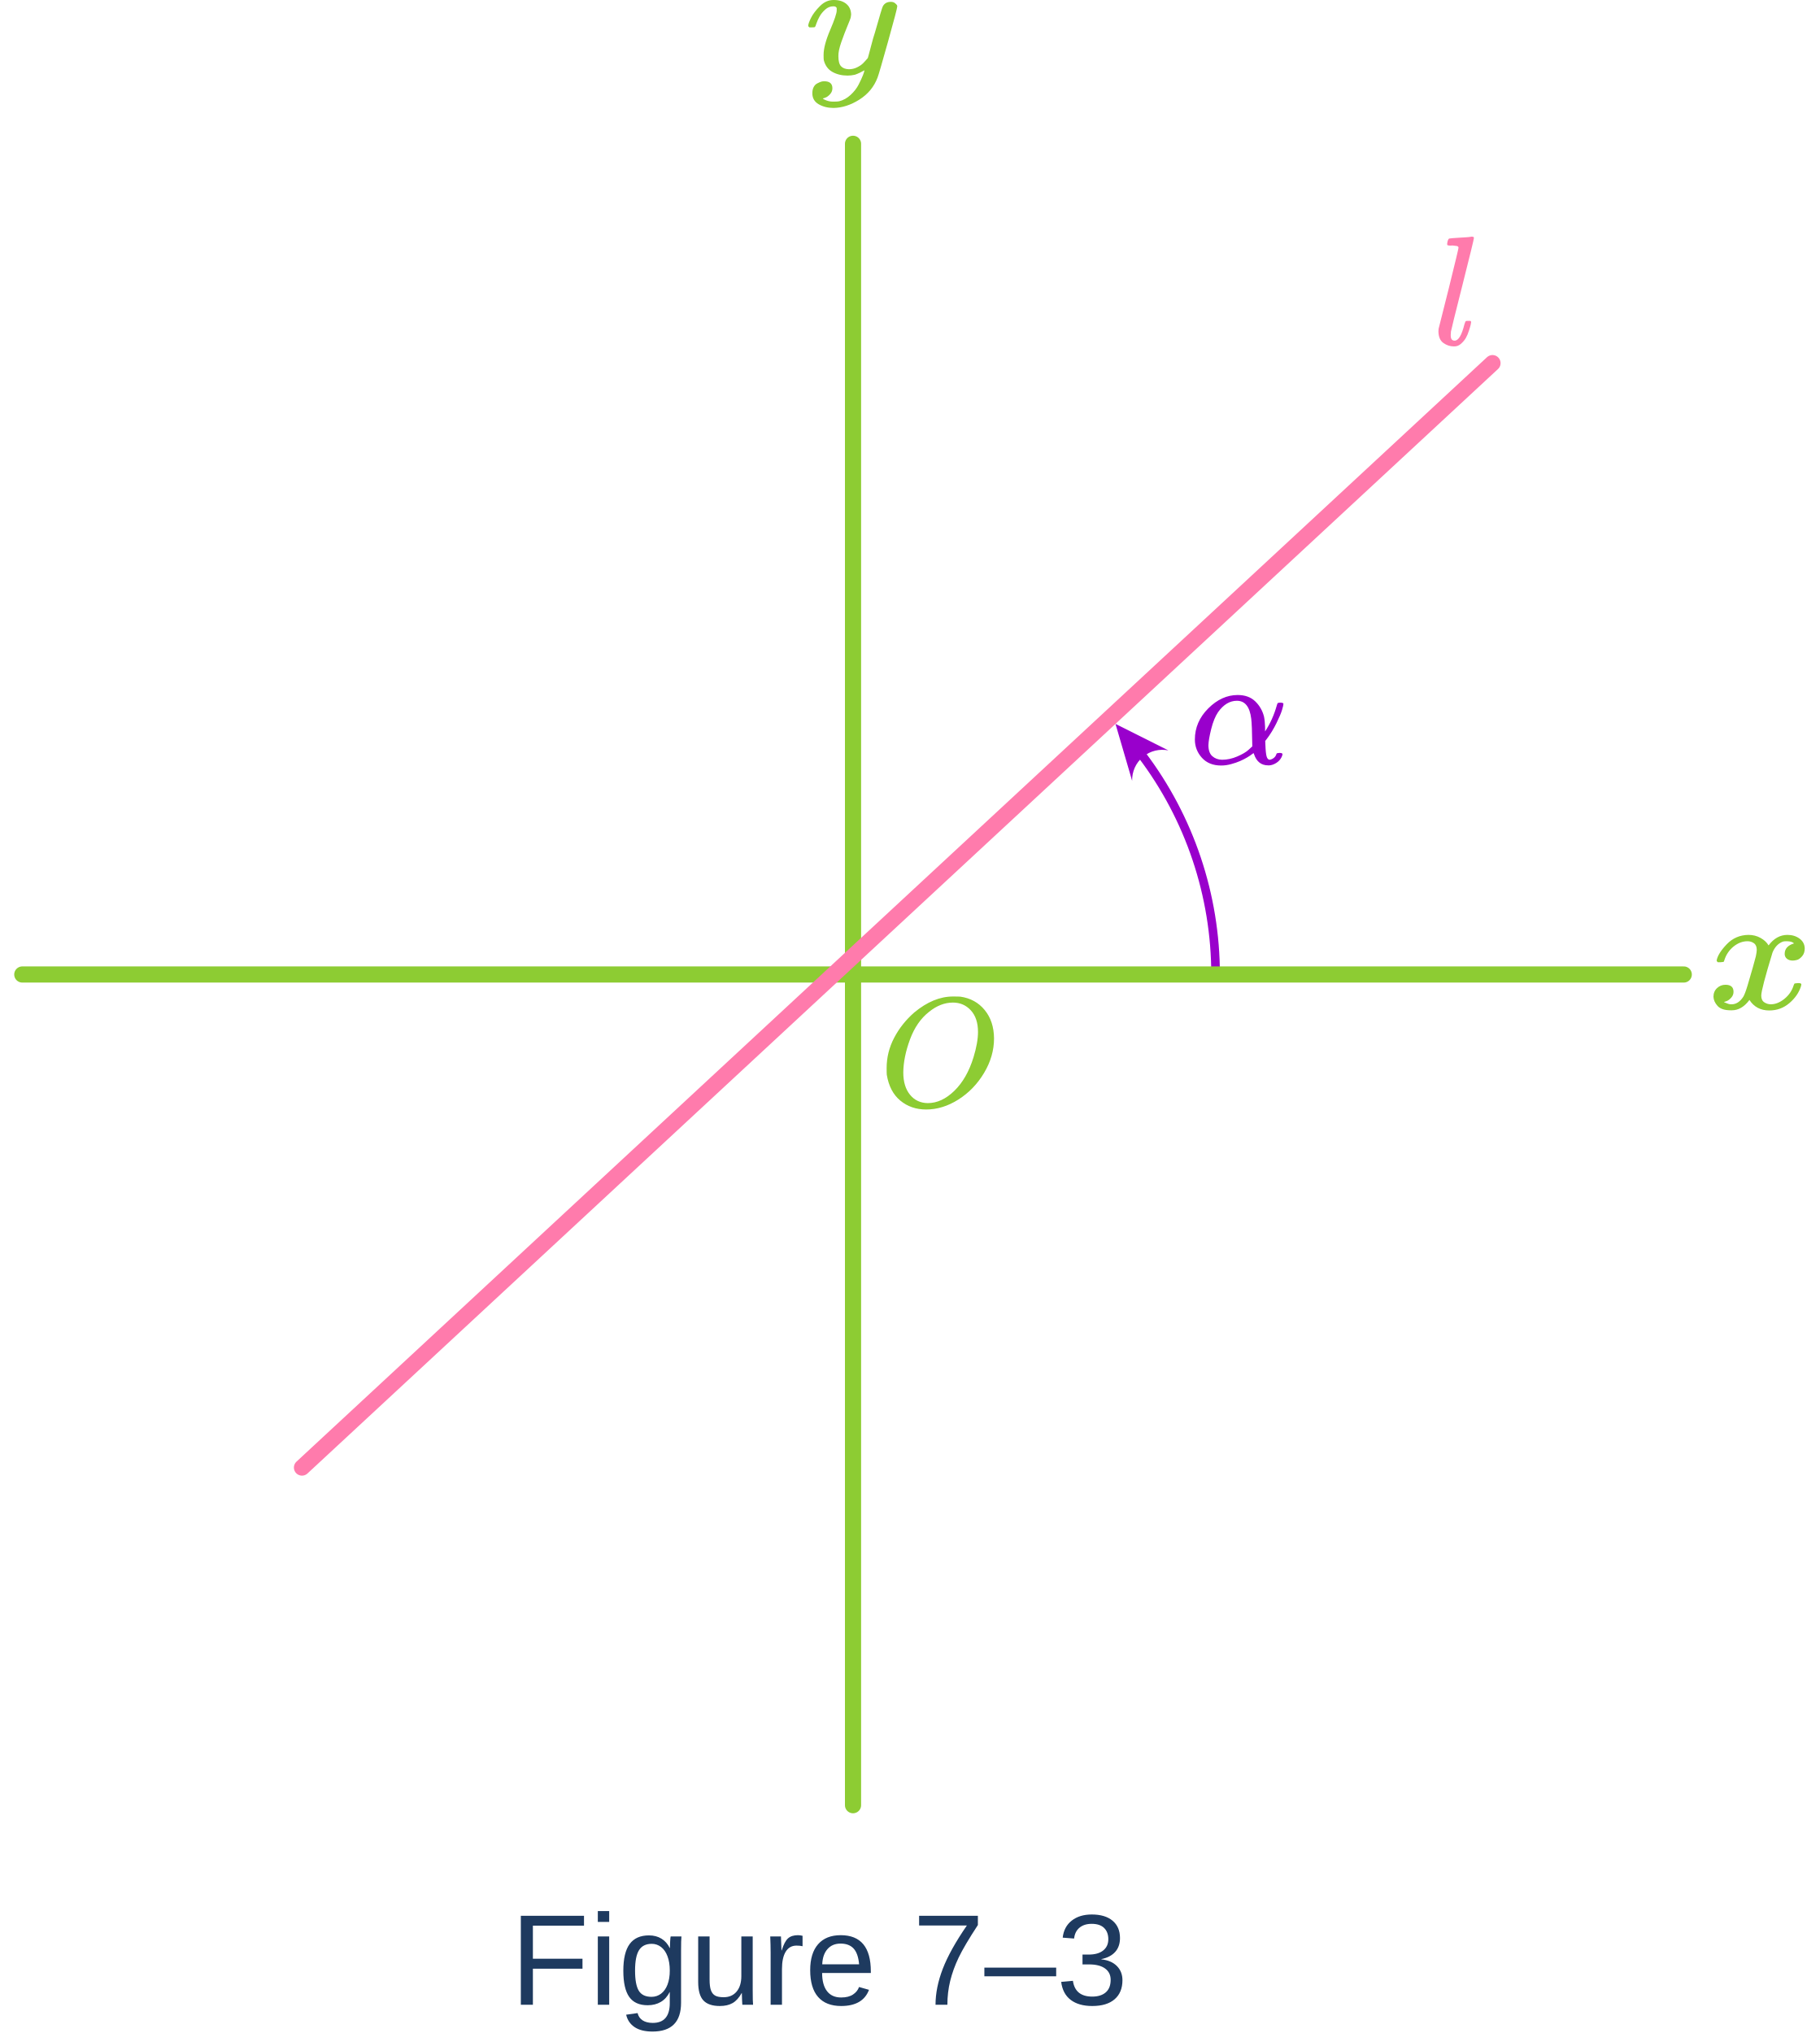
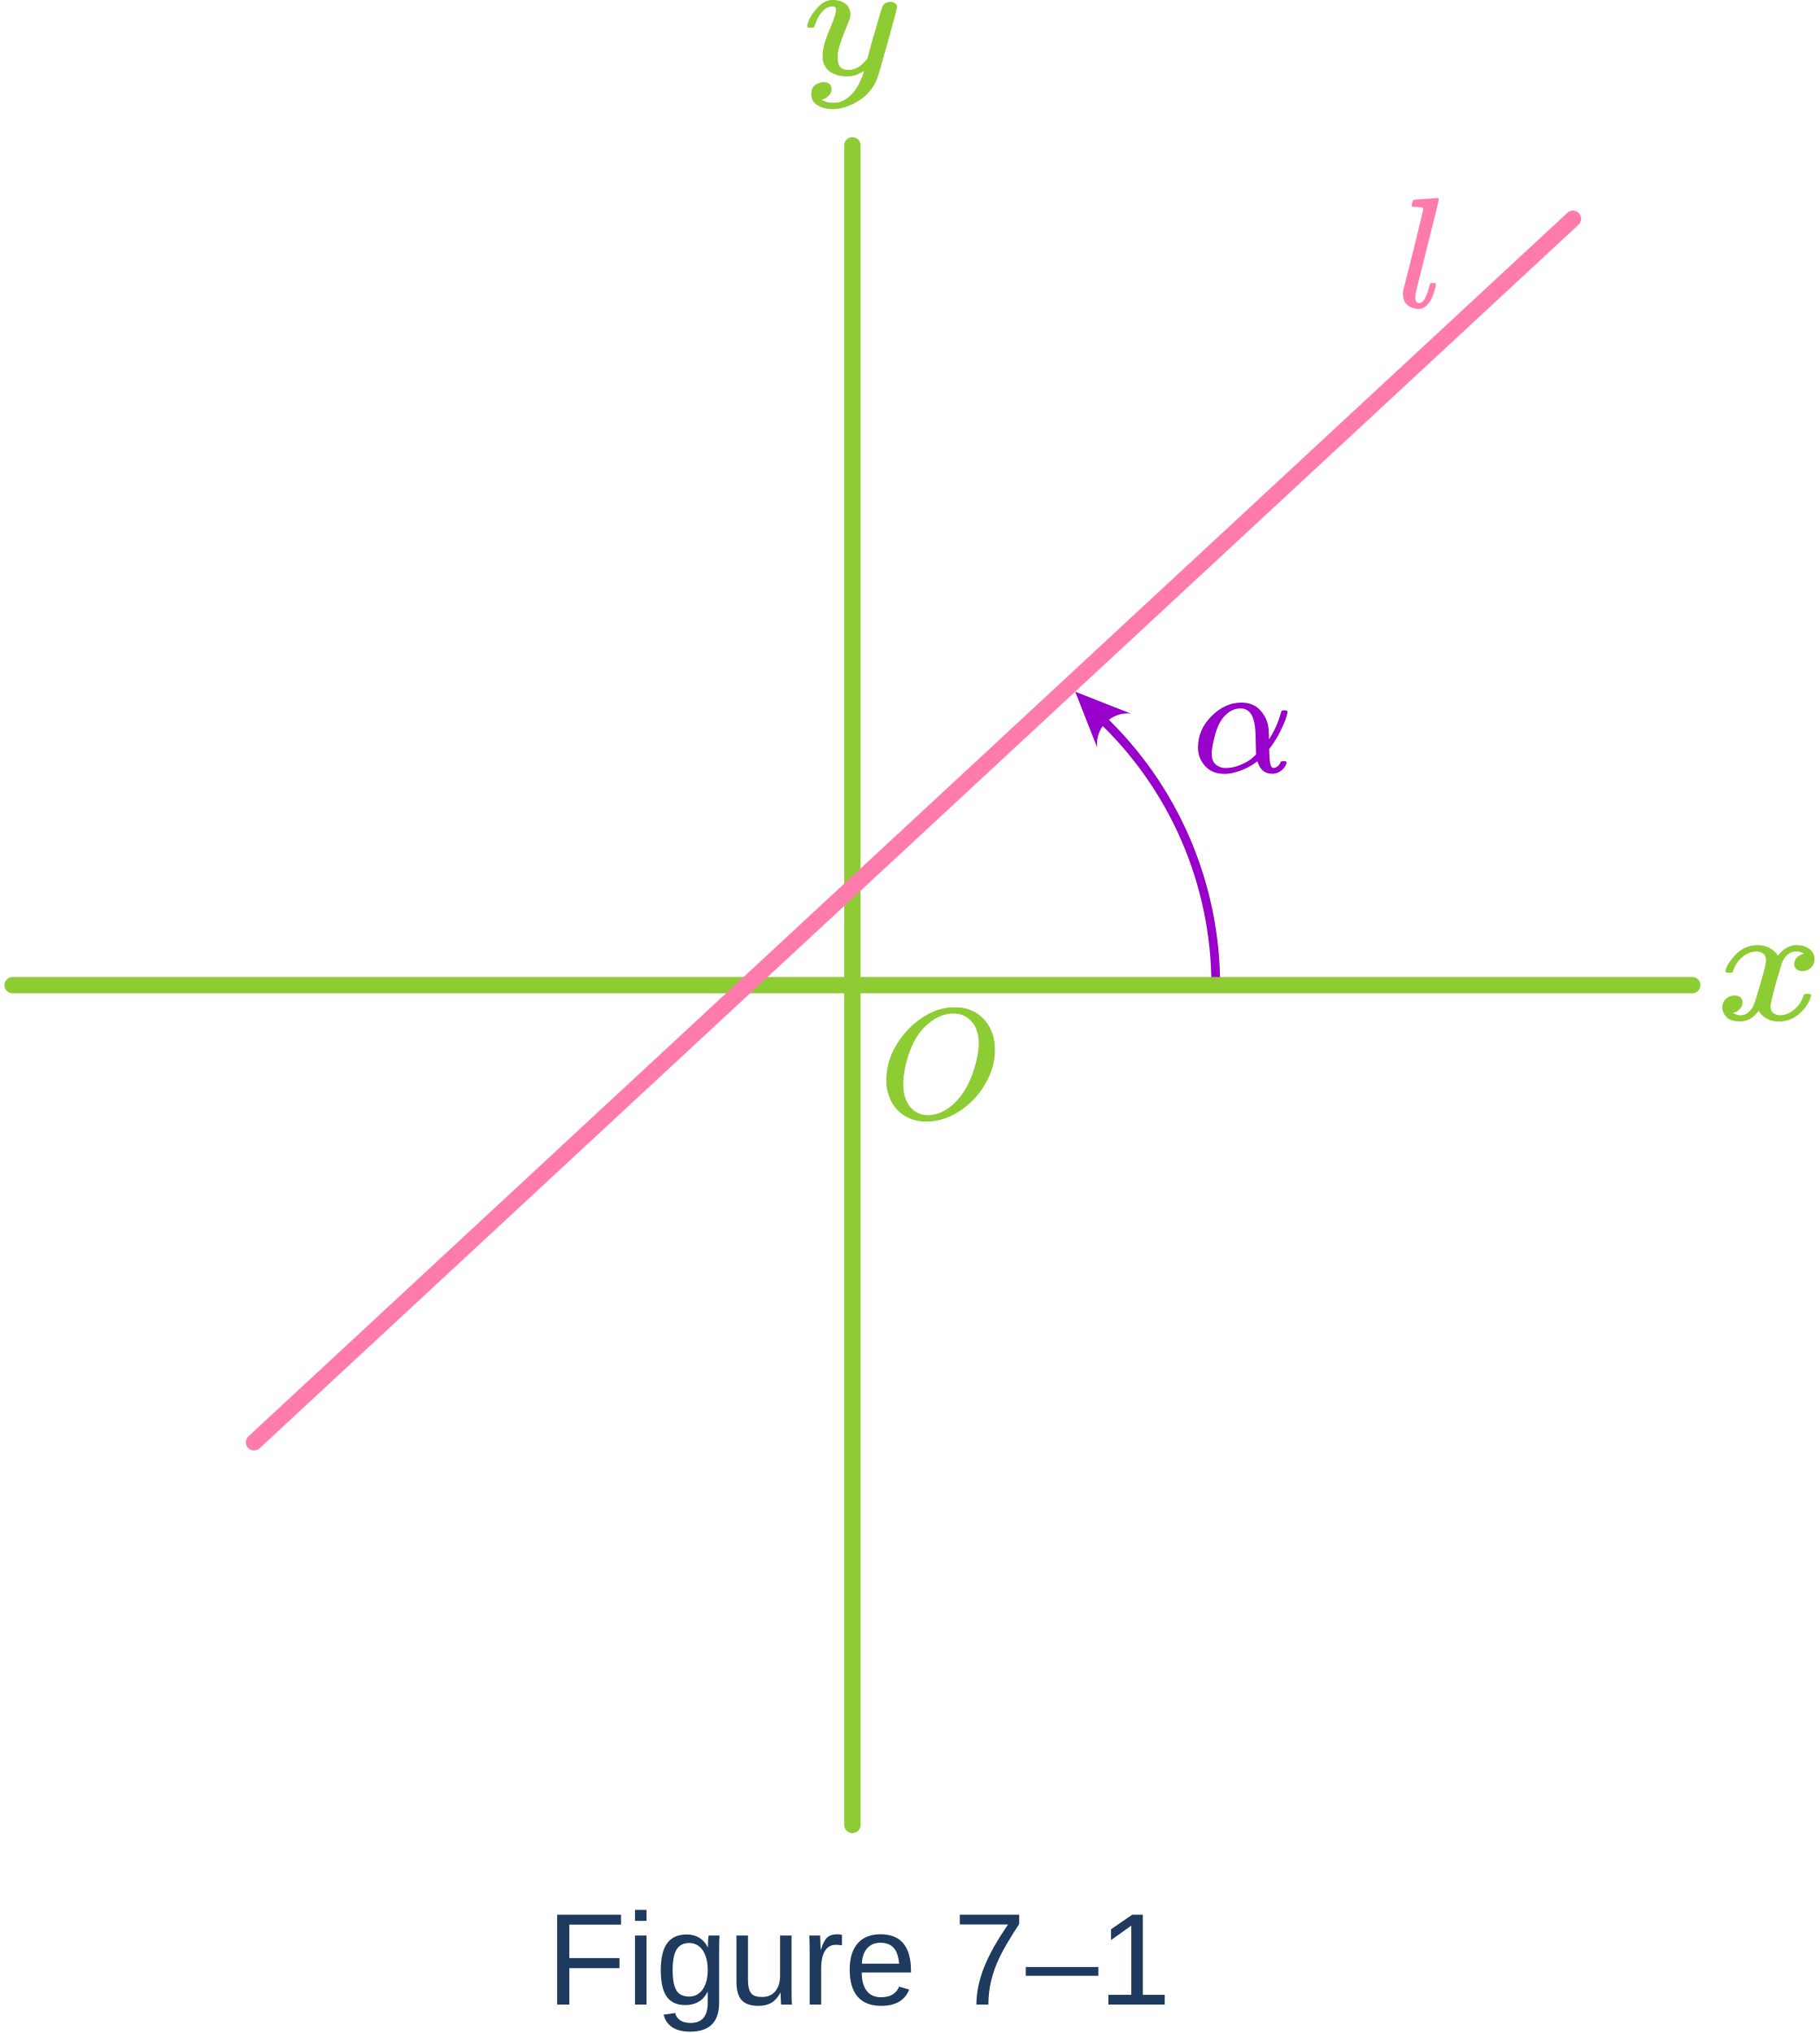
- <svg xmlns="http://www.w3.org/2000/svg" width="256" height="286" viewBox="0 0 1386 1573" version="1.1" xml:space="preserve" style="fill-rule:evenodd;clip-rule:evenodd;stroke-linecap:round;stroke-linejoin:round;stroke-miterlimit:1.5;">
+ <svg xmlns="http://www.w3.org/2000/svg" width="256" height="286" viewBox="0 0 1386 1556" version="1.1" xml:space="preserve" style="fill-rule:evenodd;clip-rule:evenodd;stroke-linecap:round;stroke-linejoin:round;stroke-miterlimit:1.5;">
  <g>
    <path id="MJX-44-TEX-I-1D466" d="M614.327,20.011c-0,-1.205 0.725,-3.27 2.175,-6.196c1.45,-2.926 3.769,-5.981 6.959,-9.165c3.19,-3.184 6.766,-4.733 10.729,-4.647c3.963,0 7.153,0.99 9.569,2.969c2.417,1.98 3.673,4.733 3.77,8.262c-0.193,1.635 -0.338,2.538 -0.435,2.71c0,0.258 -0.773,2.238 -2.32,5.938c-1.546,3.7 -3.141,7.874 -4.784,12.521c-1.643,4.647 -2.417,8.347 -2.32,11.101c-0,3.7 0.677,6.282 2.03,7.745c1.353,1.463 3.383,2.237 6.089,2.324c2.223,-0 4.302,-0.474 6.235,-1.42c1.933,-0.947 3.431,-1.937 4.494,-2.969c1.064,-1.033 2.368,-2.453 3.915,-4.26c0,-0.086 0.242,-0.947 0.725,-2.582c0.483,-1.635 1.16,-4.173 2.03,-7.615c0.87,-3.443 1.788,-6.627 2.755,-9.553c3.673,-12.908 5.702,-19.663 6.089,-20.265c1.257,-2.324 3.335,-3.486 6.235,-3.486c1.256,0 2.271,0.301 3.044,0.904c0.774,0.602 1.305,1.119 1.595,1.549c0.29,0.43 0.387,0.817 0.29,1.162c0,1.118 -2.368,10.154 -7.104,27.107c-4.737,16.953 -7.443,26.247 -8.12,27.882c-2.706,7.142 -7.394,12.822 -14.063,17.039c-6.67,4.216 -13.339,6.368 -20.009,6.454c-4.349,-0 -8.167,-0.947 -11.454,-2.84c-3.286,-1.893 -4.929,-4.733 -4.929,-8.52c-0,-1.893 0.338,-3.485 1.014,-4.776c0.677,-1.29 1.595,-2.237 2.755,-2.839c1.16,-0.603 2.127,-1.033 2.9,-1.291c0.773,-0.258 1.595,-0.388 2.465,-0.388c4.253,0 6.379,1.808 6.379,5.422c0,1.721 -0.58,3.227 -1.74,4.518c-1.159,1.291 -2.271,2.151 -3.334,2.581c-1.064,0.431 -1.692,0.646 -1.885,0.646l-0.435,0.129c0.193,0.43 1.111,0.947 2.755,1.549c1.643,0.602 3.286,0.904 4.929,0.904l1.16,-0c1.643,-0 2.9,-0.087 3.77,-0.259c3.19,-0.774 6.138,-2.409 8.844,-4.905c2.707,-2.495 4.785,-5.163 6.235,-8.003c1.449,-2.84 2.561,-5.249 3.334,-7.228c0.774,-1.98 1.16,-3.271 1.16,-3.873l-0.87,0.516c-0.58,0.345 -1.498,0.818 -2.754,1.42c-1.257,0.603 -2.514,1.119 -3.77,1.549c-1.933,0.431 -3.818,0.646 -5.655,0.646c-4.446,-0 -8.361,-0.947 -11.744,-2.84c-3.383,-1.893 -5.606,-4.948 -6.669,-9.165c-0.097,-0.602 -0.145,-1.936 -0.145,-4.002c-0,-4.905 1.691,-11.316 5.074,-19.233c3.383,-7.917 5.075,-12.951 5.075,-15.102l0,-1.808c0,-0.258 -0.193,-0.559 -0.58,-0.903c-0.387,-0.344 -0.918,-0.516 -1.595,-0.516l-0.58,-0c-2.223,-0 -4.253,0.817 -6.089,2.452c-1.837,1.635 -3.287,3.399 -4.35,5.292c-1.063,1.894 -1.885,3.701 -2.465,5.422c-0.58,1.721 -0.966,2.668 -1.16,2.84c-0.193,0.172 -0.966,0.258 -2.319,0.258l-2.03,-0c-0.58,-0.516 -0.87,-0.904 -0.87,-1.162Z" style="fill:#8dcc33;fill-rule:nonzero;" />
  </g>
  <g>
    <path id="MJX-44-TEX-I-1D465" d="M1317.19,743.104c0.677,-3.615 3.287,-7.788 7.83,-12.521c4.543,-4.733 10.149,-7.143 16.818,-7.229c3.383,0 6.476,0.775 9.279,2.324c2.803,1.549 4.882,3.485 6.235,5.808c4.06,-5.421 8.941,-8.132 14.644,-8.132c3.576,0 6.669,0.947 9.279,2.84c2.61,1.893 3.963,4.432 4.06,7.616c-0,2.495 -0.677,4.518 -2.03,6.067c-1.354,1.549 -2.658,2.495 -3.915,2.839c-1.257,0.345 -2.368,0.517 -3.335,0.517c-1.836,-0 -3.334,-0.474 -4.494,-1.42c-1.16,-0.947 -1.74,-2.195 -1.74,-3.744c-0,-3.958 2.416,-6.669 7.249,-8.132c-1.063,-1.118 -2.996,-1.678 -5.799,-1.678c-1.257,0 -2.175,0.086 -2.755,0.258c-3.673,1.377 -6.38,4.217 -8.119,8.52c-5.8,19.018 -8.7,30.119 -8.7,33.303c0,2.41 0.774,4.131 2.32,5.163c1.547,1.033 3.238,1.549 5.075,1.549c3.576,0 7.104,-1.42 10.584,-4.259c3.48,-2.84 5.848,-6.325 7.104,-10.456c0.29,-0.861 0.58,-1.334 0.87,-1.42c0.29,-0.086 1.063,-0.172 2.32,-0.258l0.58,-0c1.45,-0 2.175,0.344 2.175,1.033c-0,0.086 -0.097,0.559 -0.29,1.419c-1.547,4.906 -4.543,9.251 -8.989,13.038c-4.447,3.786 -9.618,5.679 -15.514,5.679c-6.766,0 -11.889,-2.71 -15.369,-8.132c-3.963,5.336 -8.506,8.003 -13.629,8.003l-0.87,0c-4.736,0 -8.119,-1.118 -10.149,-3.356c-2.03,-2.237 -3.093,-4.604 -3.19,-7.099c0,-2.754 0.919,-4.992 2.755,-6.713c1.837,-1.721 4.012,-2.581 6.525,-2.581c4.156,-0 6.234,1.807 6.234,5.421c0,1.721 -0.58,3.227 -1.74,4.518c-1.16,1.291 -2.271,2.151 -3.334,2.582c-1.064,0.43 -1.692,0.645 -1.885,0.645l-0.435,0.129c-0,0.086 0.29,0.258 0.87,0.516c0.58,0.259 1.353,0.56 2.319,0.904c0.967,0.344 1.885,0.473 2.755,0.387c3.48,0 6.476,-1.936 8.989,-5.808c0.87,-1.377 1.982,-4.303 3.335,-8.778c1.353,-4.475 2.707,-9.122 4.06,-13.941c1.353,-4.819 2.126,-7.659 2.32,-8.519c0.483,-2.324 0.725,-4.002 0.725,-5.035c-0,-2.409 -0.725,-4.13 -2.175,-5.163c-1.45,-1.032 -3.093,-1.549 -4.93,-1.549c-3.866,0 -7.491,1.377 -10.874,4.131c-3.383,2.754 -5.751,6.282 -7.104,10.585c-0.194,0.774 -0.435,1.204 -0.725,1.29c-0.29,0.086 -1.063,0.173 -2.32,0.259l-2.03,-0c-0.58,-0.517 -0.87,-0.99 -0.87,-1.42Z" style="fill:#8dcc33;fill-rule:nonzero;" />
  </g>
-   <g transform="matrix(100,0,0,100,861.846,1551.13)">
+   <g transform="matrix(100,0,0,100,892.904,1534.24)">
    </g>
-   <text x="383.77px" y="1551.13px" style="font-family:'ArialMT', 'Arial', sans-serif;font-size:100px;fill:#1e3a5f;">Figure 7–3</text>
-   <path d="M932.843,754.105l-6.673,0c0,-60.693 -19.818,-119.713 -56.419,-168.015l5.31,-4.057c37.485,49.469 57.782,109.913 57.782,172.072Z" style="fill:#90c;" />
+   <text x="414.827px" y="1534.24px" style="font-family:'ArialMT', 'Arial', sans-serif;font-size:100px;fill:#1e3a5f;">Figure 7–1</text>
+   <path d="M930.428,754.105l-6.672,0c-0,-77.124 -31.968,-150.768 -88.235,-203.267l4.542,-4.908c57.626,53.767 90.365,129.189 90.365,208.175Z" style="fill:#90c;" />
  <path d="M648.992,1396.74l0,-1285.48" style="fill:none;stroke:#8dcc33;stroke-width:12.5px;" />
  <path d="M6.25,753.998l1285.49,-0" style="fill:none;stroke:#8dcc33;stroke-width:12.5px;" />
  <g>
-     <path id="MJX-22-TEX-I-1D459" d="M1111.44,259.605c0,2.649 1.004,3.974 3.011,3.974c2.97,0 5.499,-4.215 7.587,-12.645c0.482,-1.605 0.883,-2.448 1.204,-2.529c0.161,-0.08 0.562,-0.12 1.204,-0.12l1.927,-0c0.241,-0 0.442,0.08 0.602,0.241c0.161,0.16 0.241,0.441 0.241,0.843c-0.08,0.481 -0.201,1.124 -0.361,1.926c-0.161,0.803 -0.602,2.329 -1.325,4.577c-0.722,2.248 -1.525,4.134 -2.408,5.66c-0.883,1.525 -2.128,3.01 -3.734,4.456c-1.605,1.445 -3.452,2.127 -5.539,2.047c-2.89,-0 -5.58,-0.883 -8.069,-2.65c-2.489,-1.766 -3.773,-4.736 -3.854,-8.911c0,-0.964 0.041,-1.646 0.121,-2.047l7.828,-31.071c5.058,-20.472 7.587,-31.03 7.587,-31.672c-0,-0.241 -0.041,-0.442 -0.121,-0.602c-0.08,-0.161 -0.241,-0.321 -0.482,-0.482c-0.24,-0.16 -0.441,-0.241 -0.602,-0.241c-0.16,0 -0.481,-0.04 -0.963,-0.12c-0.482,-0.08 -0.803,-0.121 -0.964,-0.121c-0.16,0 -0.521,-0.04 -1.083,-0.12c-0.562,-0.08 -0.964,-0.08 -1.205,0l-1.565,0c-0.241,0 -0.562,-0.04 -0.964,-0.12c-0.401,-0.081 -0.642,-0.201 -0.722,-0.362c-0.08,-0.16 -0.121,-0.401 -0.121,-0.722c0,-0.161 0.081,-0.723 0.241,-1.686c0.402,-1.526 0.843,-2.369 1.325,-2.529c0.482,-0.161 3.372,-0.402 8.671,-0.723c1.204,-0.08 2.569,-0.16 4.094,-0.241c1.526,-0.08 2.73,-0.2 3.613,-0.361c0.883,-0.16 1.325,-0.201 1.325,-0.12c0.963,-0 1.445,0.321 1.445,0.963c-0,0.883 -2.931,12.926 -8.791,36.128c-5.861,23.203 -8.872,35.366 -9.032,36.49l-0,0.963c-0,0.482 -0.04,0.883 -0.121,1.204l0,0.723Z" style="fill:#ff7bac;fill-rule:nonzero;" />
+     <path id="MJX-22-TEX-I-1D459" d="M1079.84,228.004c0,2.65 1.004,3.974 3.011,3.974c2.971,0 5.5,-4.215 7.587,-12.645c0.482,-1.605 0.883,-2.448 1.204,-2.529c0.161,-0.08 0.562,-0.12 1.205,-0.12l1.926,-0c0.241,-0 0.442,0.08 0.603,0.241c0.16,0.16 0.24,0.441 0.24,0.843c-0.08,0.482 -0.2,1.124 -0.361,1.927c-0.16,0.803 -0.602,2.328 -1.325,4.576c-0.722,2.248 -1.525,4.135 -2.408,5.66c-0.883,1.525 -2.128,3.011 -3.733,4.456c-1.606,1.445 -3.453,2.127 -5.54,2.047c-2.89,0 -5.58,-0.883 -8.069,-2.649c-2.489,-1.767 -3.773,-4.737 -3.853,-8.912c-0,-0.963 0.04,-1.646 0.12,-2.047l7.828,-31.07c5.058,-20.473 7.587,-31.031 7.587,-31.673c-0,-0.241 -0.04,-0.441 -0.121,-0.602c-0.08,-0.161 -0.241,-0.321 -0.481,-0.482c-0.241,-0.16 -0.442,-0.241 -0.603,-0.241c-0.16,0 -0.481,-0.04 -0.963,-0.12c-0.482,-0.08 -0.803,-0.12 -0.963,-0.12c-0.161,-0 -0.522,-0.041 -1.084,-0.121c-0.562,-0.08 -0.964,-0.08 -1.204,0l-1.566,0c-0.241,0 -0.562,-0.04 -0.963,-0.12c-0.402,-0.081 -0.643,-0.201 -0.723,-0.362c-0.08,-0.16 -0.12,-0.401 -0.12,-0.722c-0,-0.161 0.08,-0.723 0.24,-1.686c0.402,-1.525 0.843,-2.368 1.325,-2.529c0.482,-0.161 3.372,-0.401 8.671,-0.723c1.204,-0.08 2.569,-0.16 4.094,-0.24c1.526,-0.081 2.73,-0.201 3.613,-0.362c0.883,-0.16 1.325,-0.2 1.325,-0.12c0.963,-0 1.445,0.321 1.445,0.963c0,0.883 -2.93,12.926 -8.791,36.128c-5.861,23.203 -8.872,35.366 -9.032,36.49l-0,0.963c-0,0.482 -0.04,0.883 -0.121,1.205l0,0.722Z" style="fill:#ff7bac;fill-rule:nonzero;" />
  </g>
  <g>
    <path id="MJX-22-TEX-I-1D6FC" d="M913.487,572.197c-0,-9.152 3.452,-17.181 10.356,-24.085c6.905,-6.905 14.492,-10.357 22.761,-10.357c5.62,0 10.116,1.606 13.488,4.817c3.372,3.212 5.66,7.146 6.864,11.802c0.482,2.328 0.763,5.018 0.843,8.069l0,3.492c3.934,-5.941 6.945,-12.605 9.032,-19.991c0.321,-1.124 0.562,-1.766 0.723,-1.927c0.16,-0.16 0.803,-0.281 1.927,-0.361c1.686,0 2.529,0.321 2.529,0.963c-0,0.723 -0.362,2.289 -1.084,4.697c-0.723,2.409 -2.168,5.821 -4.336,10.236c-2.167,4.416 -4.616,8.43 -7.346,12.043l-1.324,1.686l0.12,2.89c0.161,4.496 0.482,7.547 0.964,9.153c0.481,1.606 1.244,2.449 2.288,2.529c1.124,-0.161 2.167,-0.602 3.131,-1.325c0.963,-0.722 1.646,-1.646 2.047,-2.77c0.161,-0.562 0.361,-0.883 0.602,-0.963c0.241,-0.08 0.843,-0.161 1.807,-0.241c1.605,0 2.408,0.321 2.408,0.963c0,0.482 -0.241,1.245 -0.722,2.289c-0.964,1.926 -2.369,3.452 -4.215,4.576c-1.847,1.124 -3.613,1.726 -5.299,1.806l-0.843,0c-5.379,0 -9.032,-2.89 -10.959,-8.671l-0.361,-0.842l-1.325,0.963c-0.803,0.642 -2.007,1.445 -3.613,2.408c-1.606,0.964 -3.412,1.887 -5.419,2.77c-2.007,0.883 -4.335,1.686 -6.985,2.409c-2.649,0.722 -5.218,1.084 -7.707,1.084c-6.343,-0 -11.32,-2.007 -14.933,-6.022c-3.613,-4.014 -5.419,-8.711 -5.419,-14.09Zm20.954,15.656c3.934,-0 7.868,-0.843 11.802,-2.529c3.934,-1.686 6.864,-3.412 8.791,-5.178l2.89,-2.65c-0.16,-11.481 -0.441,-18.626 -0.843,-21.436c-1.124,-9.233 -4.817,-13.849 -11.079,-13.849c-5.54,-0 -10.397,2.93 -14.572,8.791c-2.167,3.212 -3.934,7.547 -5.299,13.006c-1.364,5.46 -2.087,9.634 -2.167,12.525c-0,3.934 1.003,6.784 3.01,8.55c2.008,1.766 4.496,2.69 7.467,2.77Z" style="fill:#90c;fill-rule:nonzero;" />
  </g>
  <g>
    <path id="MJX-22-TEX-I-1D442" d="M758.091,803.42c0,9.233 -2.569,18.144 -7.707,26.735c-5.138,8.59 -11.762,15.455 -19.87,20.593c-8.109,5.138 -16.419,7.707 -24.929,7.707c-7.787,0 -14.451,-2.288 -19.991,-6.864c-5.539,-4.576 -9.032,-11.24 -10.477,-19.991c-0.08,-0.642 -0.12,-2.368 -0.12,-5.178c-0,-8.189 1.926,-15.977 5.78,-23.363c3.854,-7.386 9.032,-13.93 15.535,-19.63c9.956,-8.269 19.951,-12.404 29.987,-12.404c3.05,0 4.977,0.04 5.78,0.121c7.788,1.124 14.05,4.576 18.787,10.356c4.737,5.781 7.145,13.087 7.225,21.918Zm-12.404,-4.937c0,-7.146 -1.846,-12.726 -5.539,-16.74c-3.693,-4.014 -8.31,-6.021 -13.849,-6.021c-6.423,-0 -12.605,2.408 -18.546,7.225c-6.423,5.058 -11.32,12.164 -14.692,21.316c-3.372,9.152 -5.098,17.663 -5.179,25.531c0,7.225 1.726,12.966 5.179,17.221c3.452,4.255 8.028,6.422 13.728,6.503c7.226,-0 14.09,-3.171 20.593,-9.514c6.504,-6.342 11.441,-14.973 14.813,-25.892c2.328,-7.627 3.492,-14.17 3.492,-19.629Z" style="fill:#8dcc33;fill-rule:nonzero;" />
  </g>
-   <path d="M222.645,1135.5l921.112,-854.534" style="fill:none;stroke:#ff7bac;stroke-width:12.5px;" />
-   <path d="M864.943,604.154l-12.873,-44.051l40.905,20.509c-6.716,-1.351 -13.962,0.241 -19.627,4.966c-5.708,4.762 -8.575,11.674 -8.405,18.576Z" style="fill:#90c;" />
+   <path d="M191.045,1103.9l1009.41,-936.45" style="fill:none;stroke:#ff7bac;stroke-width:12.5px;" />
+   <path d="M836.326,572.136l-16.79,-42.713l42.587,16.741c-6.81,-0.74 -13.884,1.498 -19.1,6.714c-5.256,5.257 -7.489,12.399 -6.697,19.258Z" style="fill:#90c;" />
</svg>
